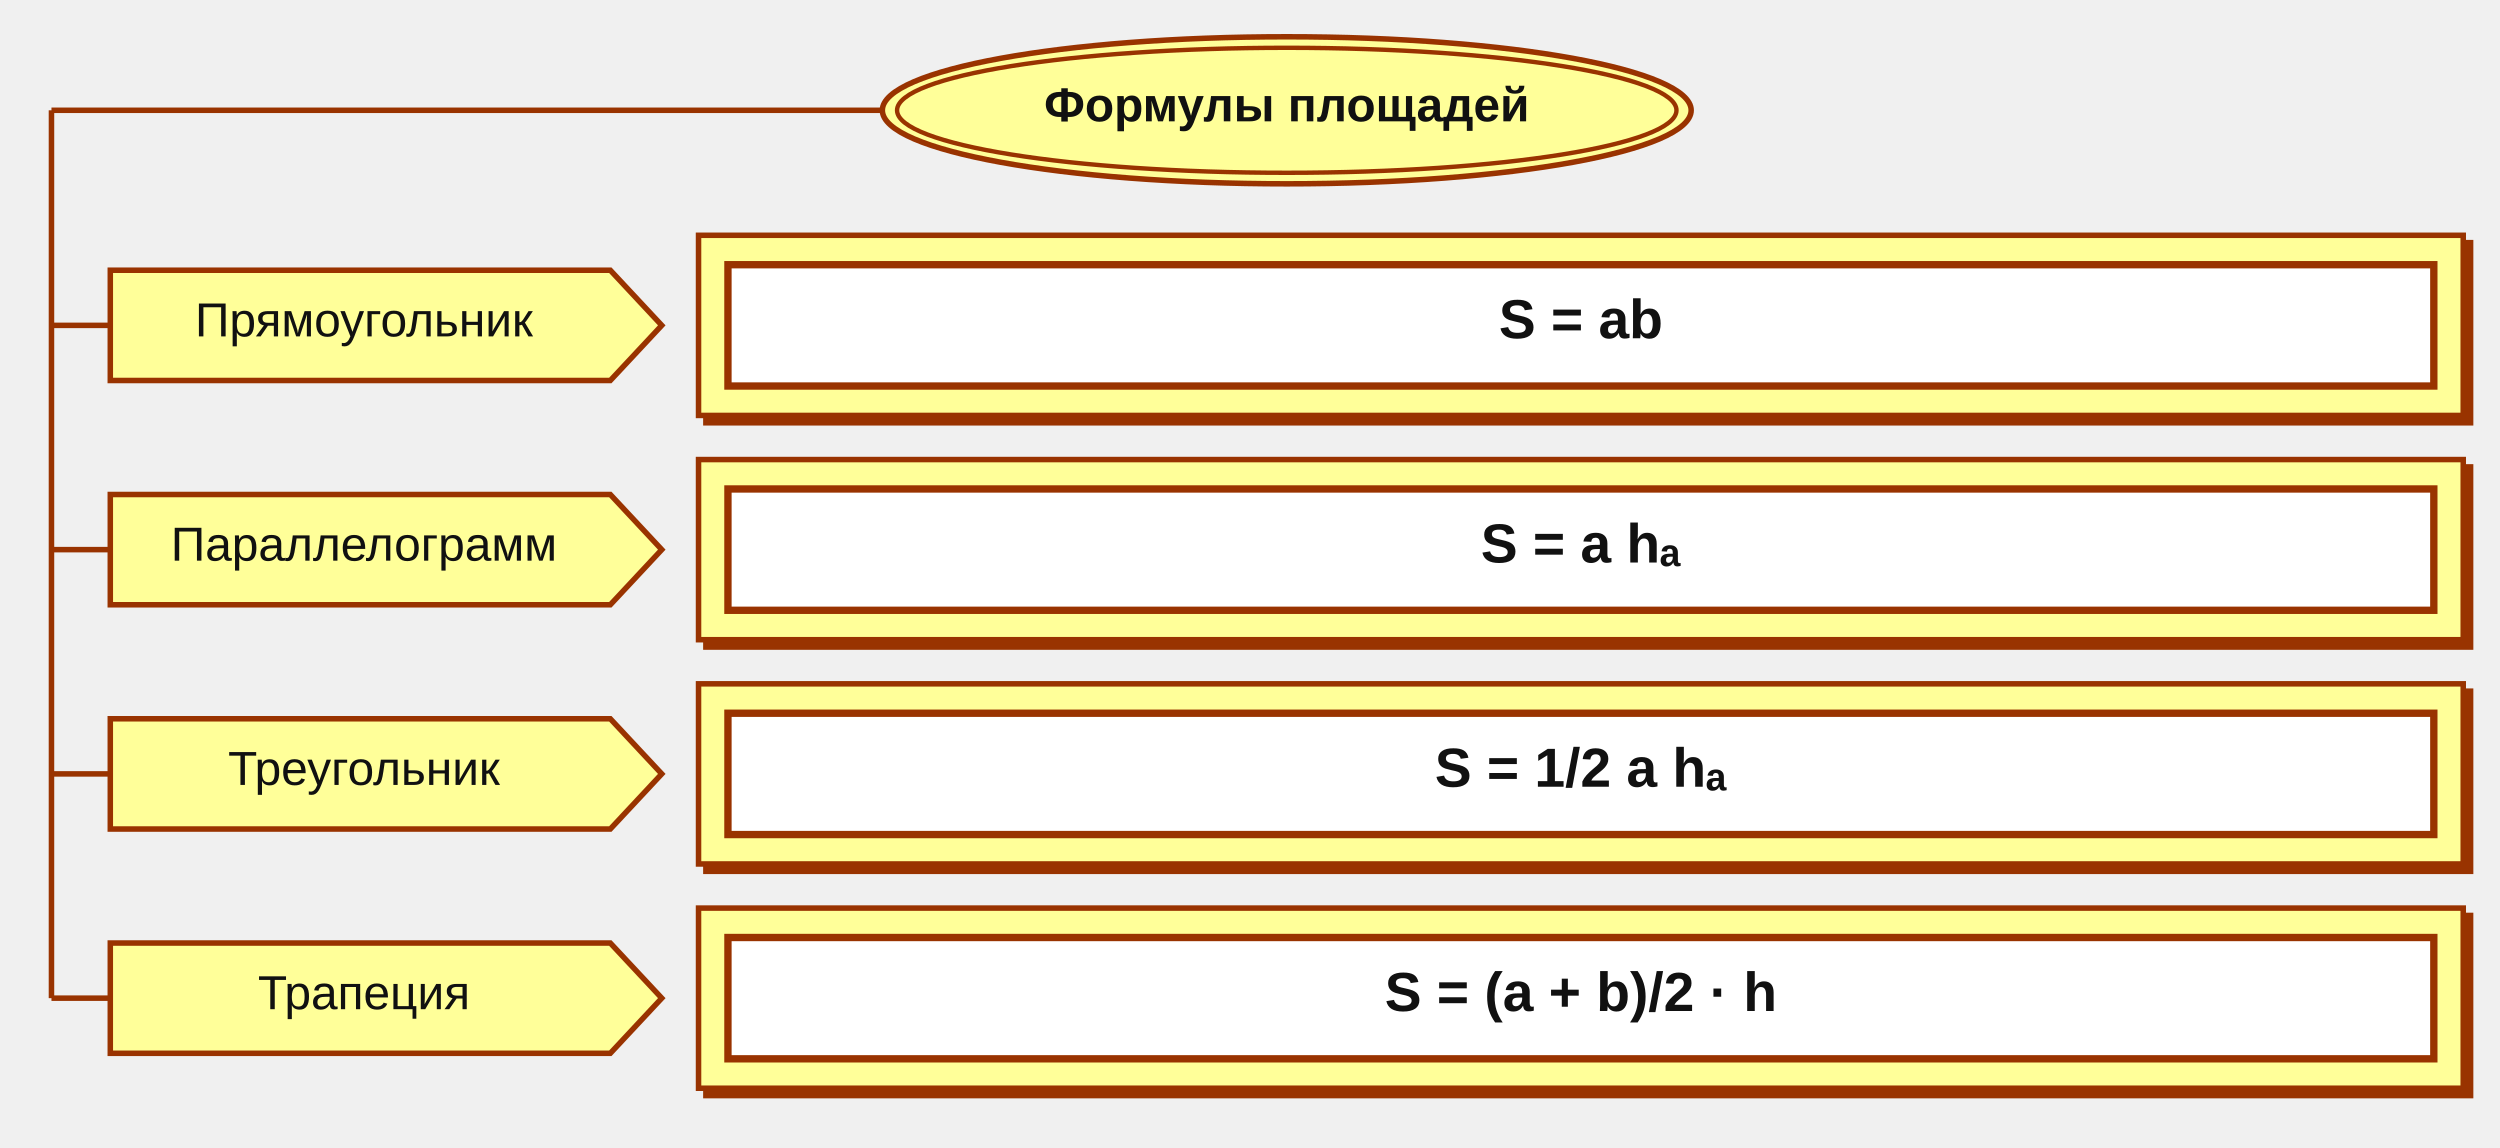
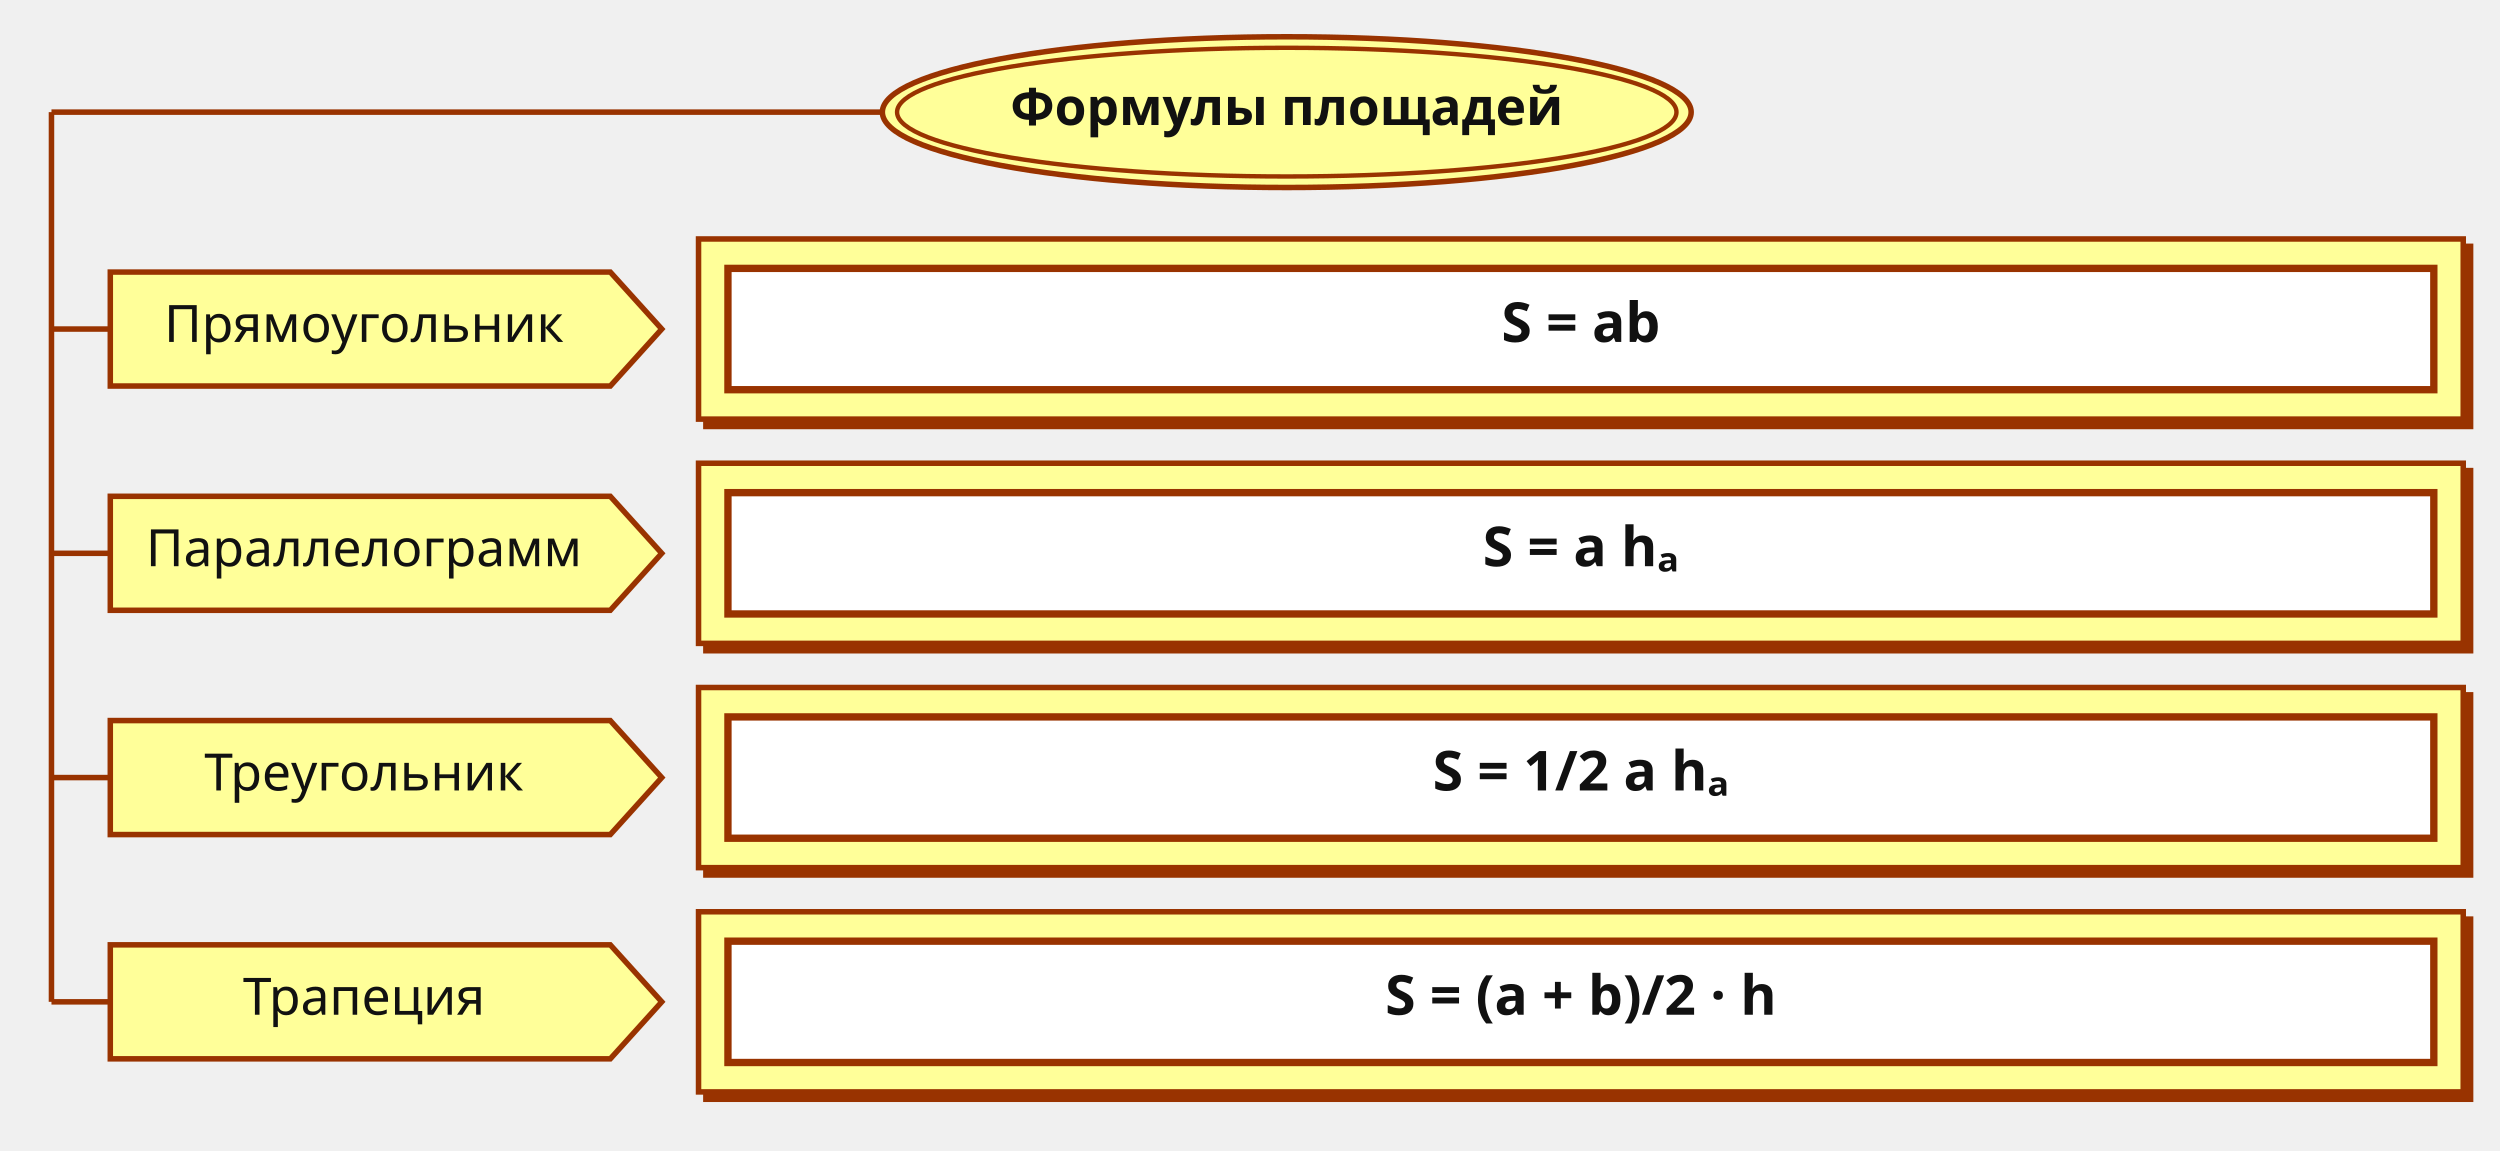
- <svg xmlns="http://www.w3.org/2000/svg" width="680" height="312" viewBox="0 0 680 312" font-family="Arial, Helvetica, sans-serif">
+ <svg xmlns="http://www.w3.org/2000/svg" width="680" height="313" viewBox="0 0 680 313" font-family="PT Sans, sans-serif">
  <g transform="translate(0.0,0.0)">
-     <line x1="14.0" y1="30.0" x2="14.0" y2="271.5" stroke="#993300" stroke-width="1.5" />
-     <ellipse cx="350.0" cy="30.0" rx="110.0" ry="20.0" fill="#FFFF99" stroke="#993300" stroke-width="1.5" />
-     <ellipse cx="350.0" cy="30.0" rx="106.0" ry="17.0" fill="none" stroke="#993300" stroke-width="1.2" />
-     <text x="350.0" y="33.0" font-size="13" text-anchor="middle" font-weight="bold" fill="#111">Формулы площадей</text>
-     <line x1="14.0" y1="30.0" x2="240.0" y2="30.0" stroke="#993300" stroke-width="1.5" />
-     <path d="M30.0,73.5H166.0L180.0,88.5L166.0,103.5H30.0Z" fill="#FFFF99" stroke="#993300" stroke-width="1.5" />
-     <text x="99.0" y="91.5" font-size="13" text-anchor="middle" fill="#111">Прямоугольник</text>
+     <line x1="14.0" y1="30.5" x2="14.0" y2="272.5" stroke="#993300" stroke-width="1.5" />
+     <ellipse cx="350.0" cy="30.5" rx="110.0" ry="20.5" fill="#FFFF99" stroke="#993300" stroke-width="1.5" />
+     <ellipse cx="350.0" cy="30.5" rx="106.0" ry="17.5" fill="none" stroke="#993300" stroke-width="1.2" />
+     <text x="350.0" y="34.0" font-size="14" text-anchor="middle" font-weight="bold" fill="#111">Формулы площадей</text>
+     <line x1="14.0" y1="30.5" x2="240.0" y2="30.5" stroke="#993300" stroke-width="1.5" />
+     <path d="M30.0,74.0H166.0L180.0,89.5L166.0,105.0H30.0Z" fill="#FFFF99" stroke="#993300" stroke-width="1.5" />
+     <text x="99.0" y="93.0" font-size="14" text-anchor="middle" fill="#111">Прямоугольник</text>
    <g class="memo">
-       <rect x="192.0" y="66.0" width="480.0" height="49.0" rx="0" fill="#993300" stroke="#993300" stroke-width="1.5" />
-       <rect x="190.0" y="64.0" width="480.0" height="49.0" rx="0" fill="#FFFF99" stroke="#993300" stroke-width="1.5" />
+       <rect x="192.0" y="67.0" width="480.0" height="49.0" rx="0" fill="#993300" stroke="#993300" stroke-width="1.5" />
+       <rect x="190.0" y="65.0" width="480.0" height="49.0" rx="0" fill="#FFFF99" stroke="#993300" stroke-width="1.5" />
      <g class="memo-t">
-         <rect x="198.0" y="72.0" width="464.0" height="33.0" rx="0" fill="#fff" stroke="#993300" stroke-width="2" />
-         <text x="430.0" y="92.0" font-size="15" text-anchor="middle" font-weight="bold" fill="#111">S = ab</text>
+         <rect x="198.0" y="73.0" width="464.0" height="33.0" rx="0" fill="#fff" stroke="#993300" stroke-width="2" />
+         <text x="430.0" y="93.0" font-size="15" text-anchor="middle" font-weight="bold" fill="#111">S = ab</text>
      </g>
    </g>
-     <line x1="14.0" y1="88.5" x2="30.0" y2="88.5" stroke="#993300" stroke-width="1.5" />
-     <path d="M30.0,134.5H166.0L180.0,149.5L166.0,164.5H30.0Z" fill="#FFFF99" stroke="#993300" stroke-width="1.5" />
-     <text x="99.0" y="152.5" font-size="13" text-anchor="middle" fill="#111">Параллелограмм</text>
+     <line x1="14.0" y1="89.5" x2="30.0" y2="89.5" stroke="#993300" stroke-width="1.5" />
+     <path d="M30.0,135.0H166.0L180.0,150.5L166.0,166.0H30.0Z" fill="#FFFF99" stroke="#993300" stroke-width="1.5" />
+     <text x="99.0" y="154.0" font-size="14" text-anchor="middle" fill="#111">Параллелограмм</text>
    <g class="memo">
-       <rect x="192.0" y="127.0" width="480.0" height="49.0" rx="0" fill="#993300" stroke="#993300" stroke-width="1.5" />
-       <rect x="190.0" y="125.0" width="480.0" height="49.0" rx="0" fill="#FFFF99" stroke="#993300" stroke-width="1.5" />
+       <rect x="192.0" y="128.0" width="480.0" height="49.0" rx="0" fill="#993300" stroke="#993300" stroke-width="1.5" />
+       <rect x="190.0" y="126.0" width="480.0" height="49.0" rx="0" fill="#FFFF99" stroke="#993300" stroke-width="1.5" />
      <g class="memo-t">
-         <rect x="198.0" y="133.0" width="464.0" height="33.0" rx="0" fill="#fff" stroke="#993300" stroke-width="2" />
-         <text x="430.0" y="153.0" font-size="15" text-anchor="middle" font-weight="bold" fill="#111">S = a hₐ</text>
+         <rect x="198.0" y="134.0" width="464.0" height="33.0" rx="0" fill="#fff" stroke="#993300" stroke-width="2" />
+         <text x="430.0" y="154.0" font-size="15" text-anchor="middle" font-weight="bold" fill="#111">S = a hₐ</text>
      </g>
    </g>
-     <line x1="14.0" y1="149.5" x2="30.0" y2="149.5" stroke="#993300" stroke-width="1.5" />
-     <path d="M30.0,195.5H166.0L180.0,210.5L166.0,225.5H30.0Z" fill="#FFFF99" stroke="#993300" stroke-width="1.5" />
-     <text x="99.0" y="213.5" font-size="13" text-anchor="middle" fill="#111">Треугольник</text>
+     <line x1="14.0" y1="150.5" x2="30.0" y2="150.5" stroke="#993300" stroke-width="1.5" />
+     <path d="M30.0,196.0H166.0L180.0,211.5L166.0,227.0H30.0Z" fill="#FFFF99" stroke="#993300" stroke-width="1.5" />
+     <text x="99.0" y="215.0" font-size="14" text-anchor="middle" fill="#111">Треугольник</text>
    <g class="memo">
-       <rect x="192.0" y="188.0" width="480.0" height="49.0" rx="0" fill="#993300" stroke="#993300" stroke-width="1.5" />
-       <rect x="190.0" y="186.0" width="480.0" height="49.0" rx="0" fill="#FFFF99" stroke="#993300" stroke-width="1.5" />
+       <rect x="192.0" y="189.0" width="480.0" height="49.0" rx="0" fill="#993300" stroke="#993300" stroke-width="1.5" />
+       <rect x="190.0" y="187.0" width="480.0" height="49.0" rx="0" fill="#FFFF99" stroke="#993300" stroke-width="1.5" />
      <g class="memo-t">
-         <rect x="198.0" y="194.0" width="464.0" height="33.0" rx="0" fill="#fff" stroke="#993300" stroke-width="2" />
-         <text x="430.0" y="214.0" font-size="15" text-anchor="middle" font-weight="bold" fill="#111">S = 1/2 a hₐ</text>
+         <rect x="198.0" y="195.0" width="464.0" height="33.0" rx="0" fill="#fff" stroke="#993300" stroke-width="2" />
+         <text x="430.0" y="215.0" font-size="15" text-anchor="middle" font-weight="bold" fill="#111">S = 1/2 a hₐ</text>
      </g>
    </g>
-     <line x1="14.0" y1="210.5" x2="30.0" y2="210.5" stroke="#993300" stroke-width="1.5" />
-     <path d="M30.0,256.5H166.0L180.0,271.5L166.0,286.5H30.0Z" fill="#FFFF99" stroke="#993300" stroke-width="1.5" />
-     <text x="99.0" y="274.5" font-size="13" text-anchor="middle" fill="#111">Трапеция</text>
+     <line x1="14.0" y1="211.5" x2="30.0" y2="211.5" stroke="#993300" stroke-width="1.5" />
+     <path d="M30.0,257.0H166.0L180.0,272.5L166.0,288.0H30.0Z" fill="#FFFF99" stroke="#993300" stroke-width="1.5" />
+     <text x="99.0" y="276.0" font-size="14" text-anchor="middle" fill="#111">Трапеция</text>
    <g class="memo">
-       <rect x="192.0" y="249.0" width="480.0" height="49.0" rx="0" fill="#993300" stroke="#993300" stroke-width="1.5" />
-       <rect x="190.0" y="247.0" width="480.0" height="49.0" rx="0" fill="#FFFF99" stroke="#993300" stroke-width="1.5" />
+       <rect x="192.0" y="250.0" width="480.0" height="49.0" rx="0" fill="#993300" stroke="#993300" stroke-width="1.5" />
+       <rect x="190.0" y="248.0" width="480.0" height="49.0" rx="0" fill="#FFFF99" stroke="#993300" stroke-width="1.5" />
      <g class="memo-t">
-         <rect x="198.0" y="255.0" width="464.0" height="33.0" rx="0" fill="#fff" stroke="#993300" stroke-width="2" />
-         <text x="430.0" y="275.0" font-size="15" text-anchor="middle" font-weight="bold" fill="#111">S = (a + b)/2 · h</text>
+         <rect x="198.0" y="256.0" width="464.0" height="33.0" rx="0" fill="#fff" stroke="#993300" stroke-width="2" />
+         <text x="430.0" y="276.0" font-size="15" text-anchor="middle" font-weight="bold" fill="#111">S = (a + b)/2 · h</text>
      </g>
    </g>
-     <line x1="14.0" y1="271.5" x2="30.0" y2="271.5" stroke="#993300" stroke-width="1.5" />
+     <line x1="14.0" y1="272.5" x2="30.0" y2="272.5" stroke="#993300" stroke-width="1.5" />
  </g>
</svg>
